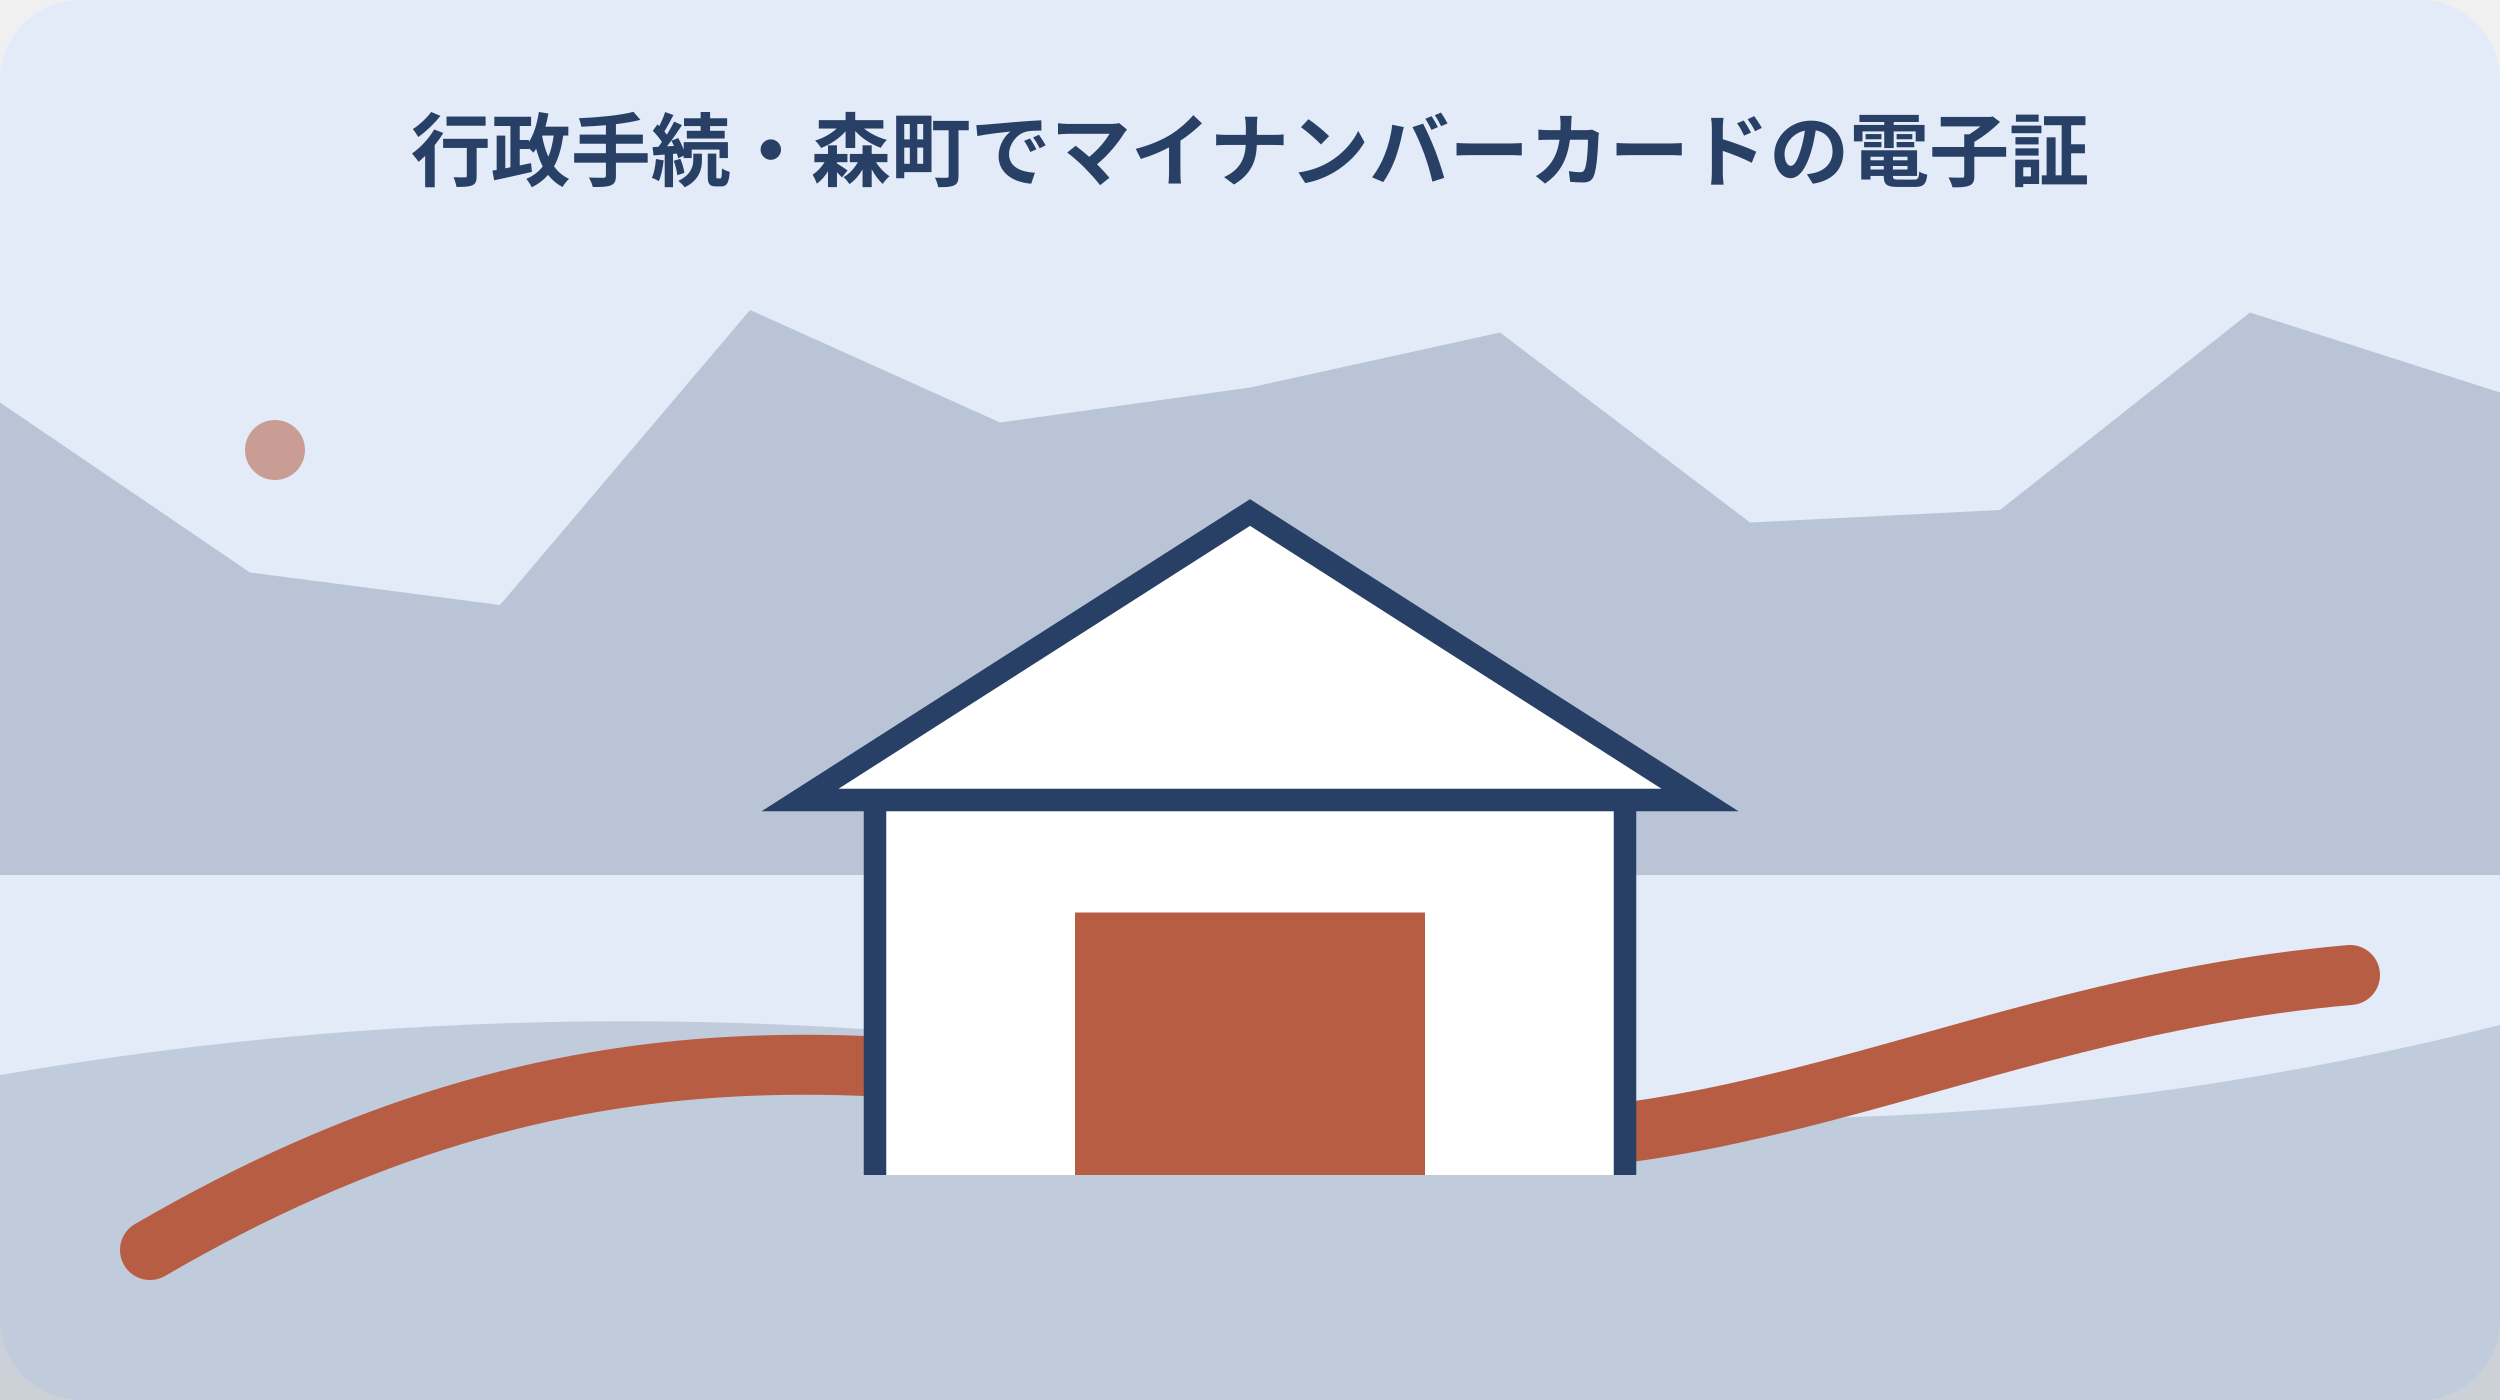
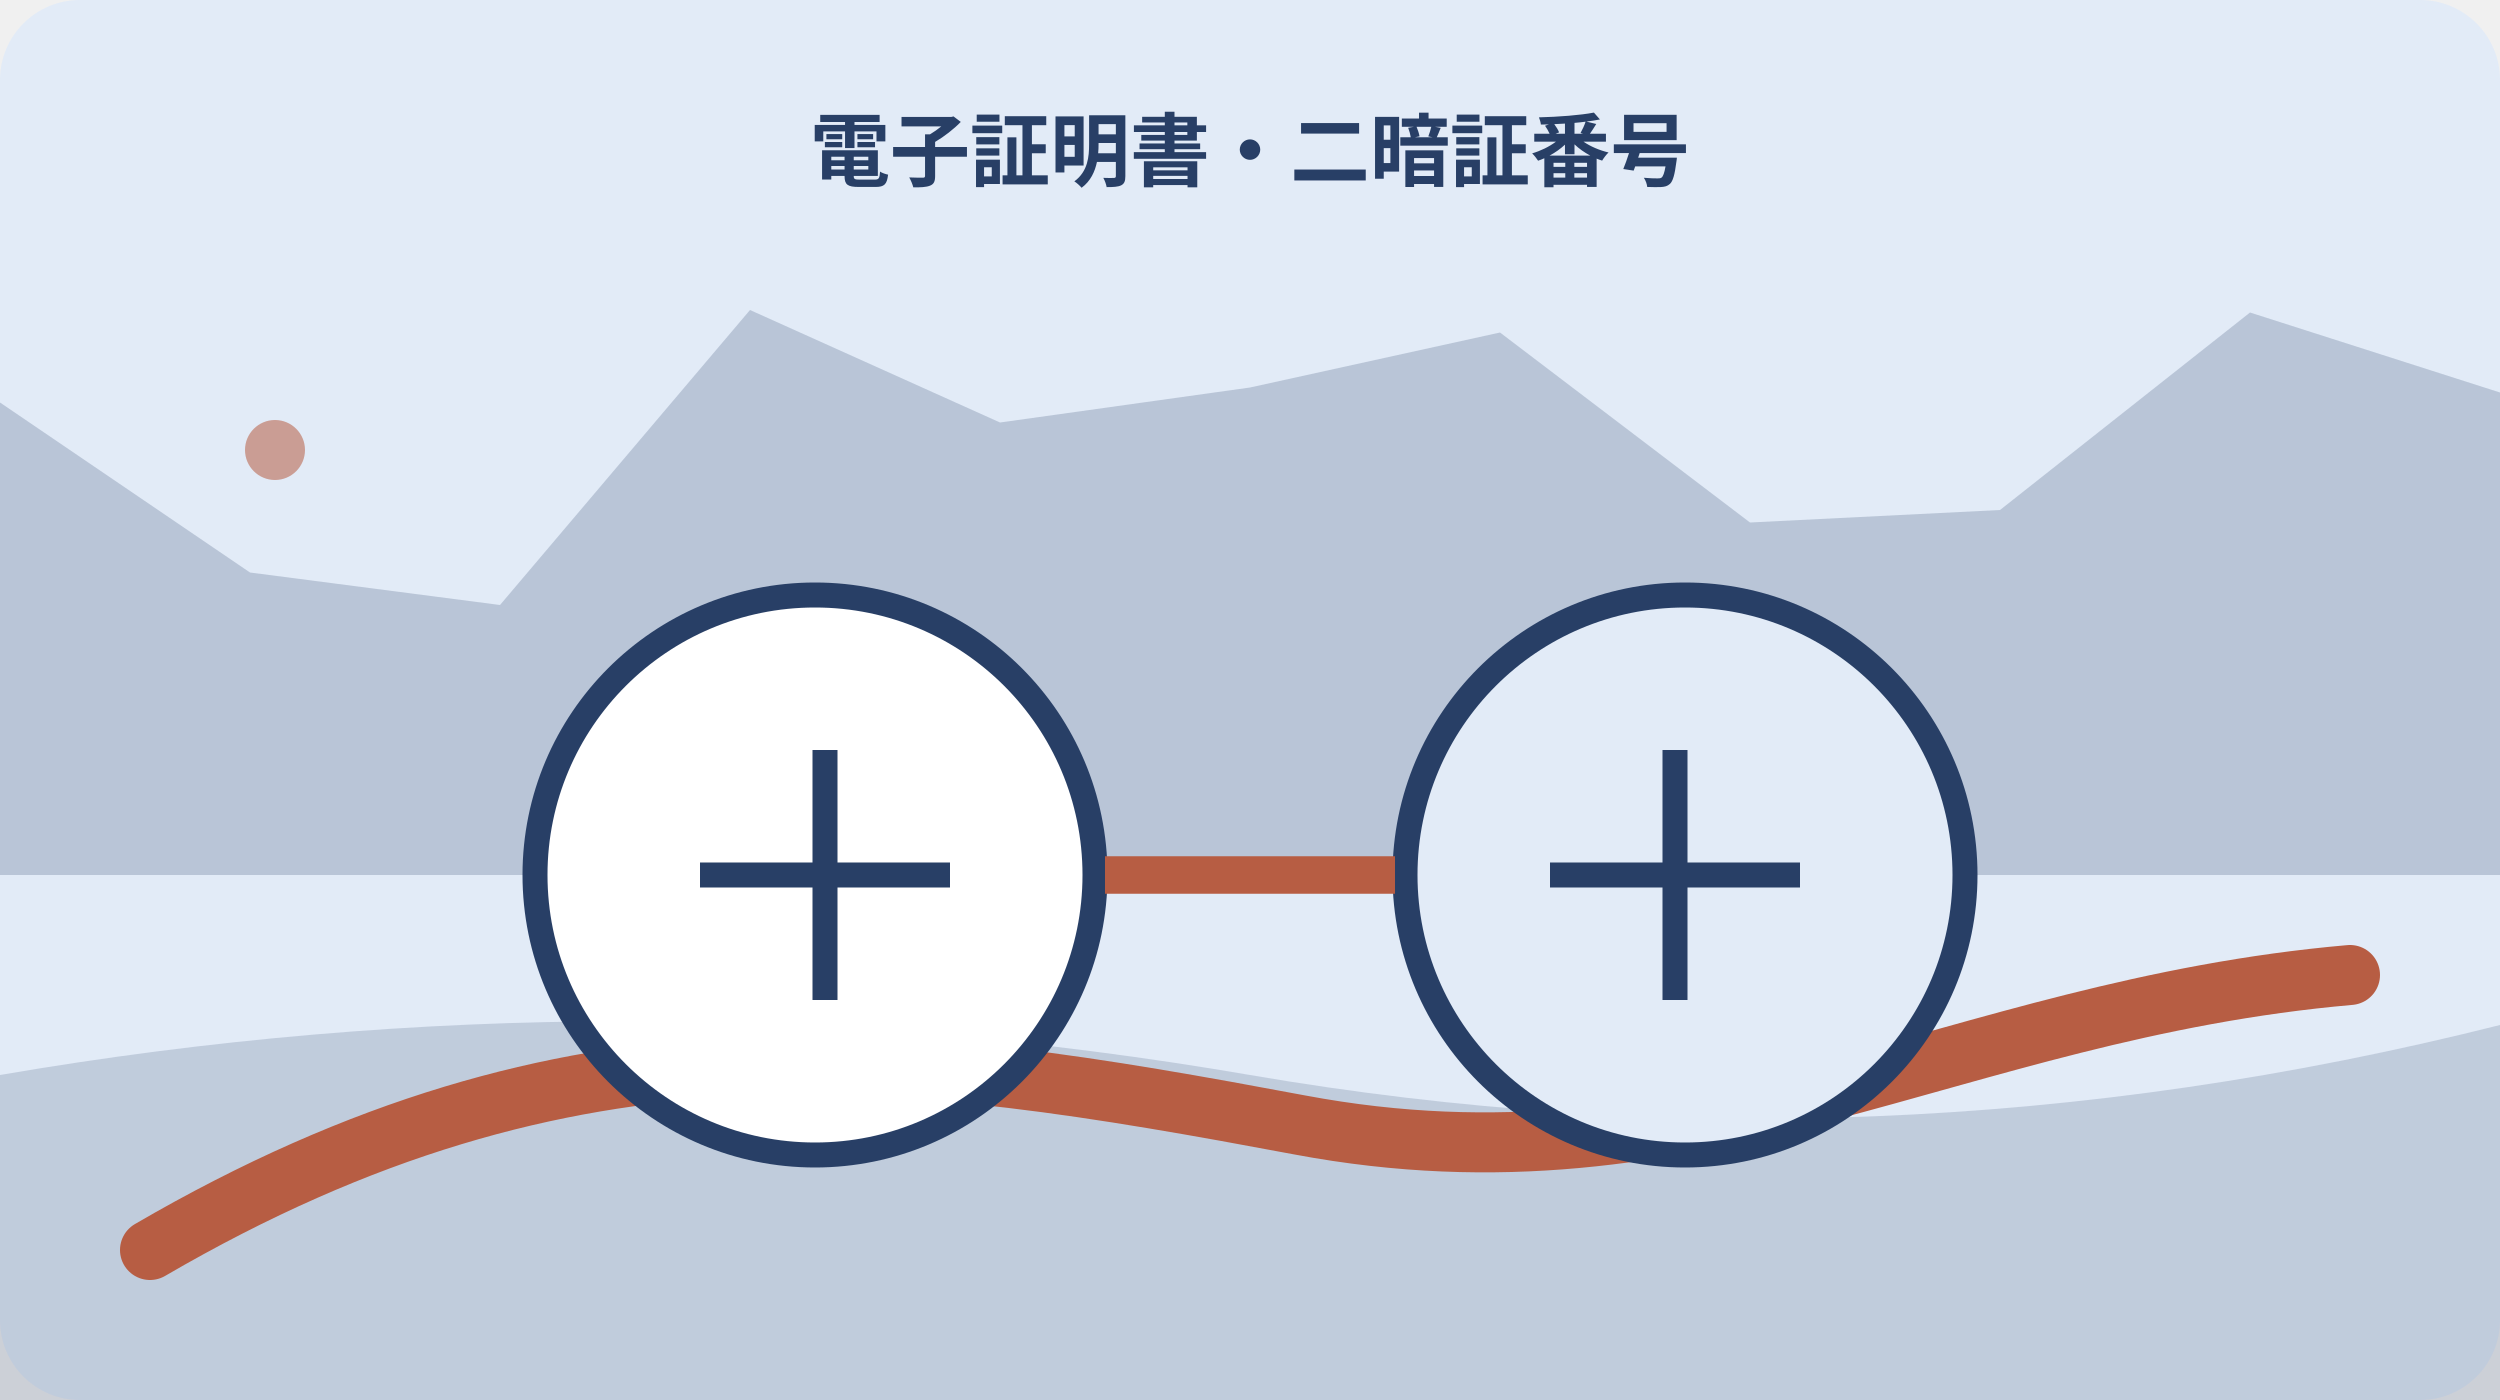
<svg xmlns="http://www.w3.org/2000/svg" width="1000" height="560" viewBox="0 0 1000 560" role="img" aria-labelledby="title desc" data-illustration="mori-editorial" data-topic-id="9" data-scene-index="2">
  <rect width="1000" height="560" rx="32" fill="#e2ebf7" />
  <polygon points="0,161 100,229 200,242 300,124 400,169 500,155 600,133 700,209 800,204 900,125 1000,157 1000,350 0,350" fill="#283f66" opacity=".22" />
  <path d="M0 430 Q250 387 500 430 T1000 410 V560 H0Z" fill="#283f66" opacity=".18" />
  <path d="M60 500 C230 401 360 420 520 450 S780 404 940 390" fill="none" stroke="#b75d43" stroke-width="24" stroke-linecap="round" />
  <circle cx="110" cy="180" r="12" fill="#b75d43" opacity=".55" />
-   <g data-scene="culture">
-     <path d="M350 470V320h300v150M320 320h360L500 205Z" fill="#fff" stroke="#283f66" stroke-width="9" />
-     <path d="M430 470V365h140v105" fill="#b75d43" />
+   <g data-scene="digital-certificate-two-pins">
+     <circle cx="326" cy="350" r="112" fill="#fff" stroke="#283f66" stroke-width="10" />
+     <circle cx="674" cy="350" r="112" fill="#e2ebf7" stroke="#283f66" stroke-width="10" />
+     <path d="M442 350h116" stroke="#b75d43" stroke-width="15" />
+     <path d="M280 350h100M330 300v100M620 350h100M670 300v100" stroke="#283f66" stroke-width="10" />
  </g>
-   <text x="500" y="72" text-anchor="middle" font-family="sans-serif" font-size="32" font-weight="700" fill="#283f66">行政手続・森町でマイナンバーカードの電子証</text>
+   <text x="500" y="72" text-anchor="middle" font-family="sans-serif" font-size="32" font-weight="700" fill="#283f66">電子証明書・二暗証番号</text>
</svg>
